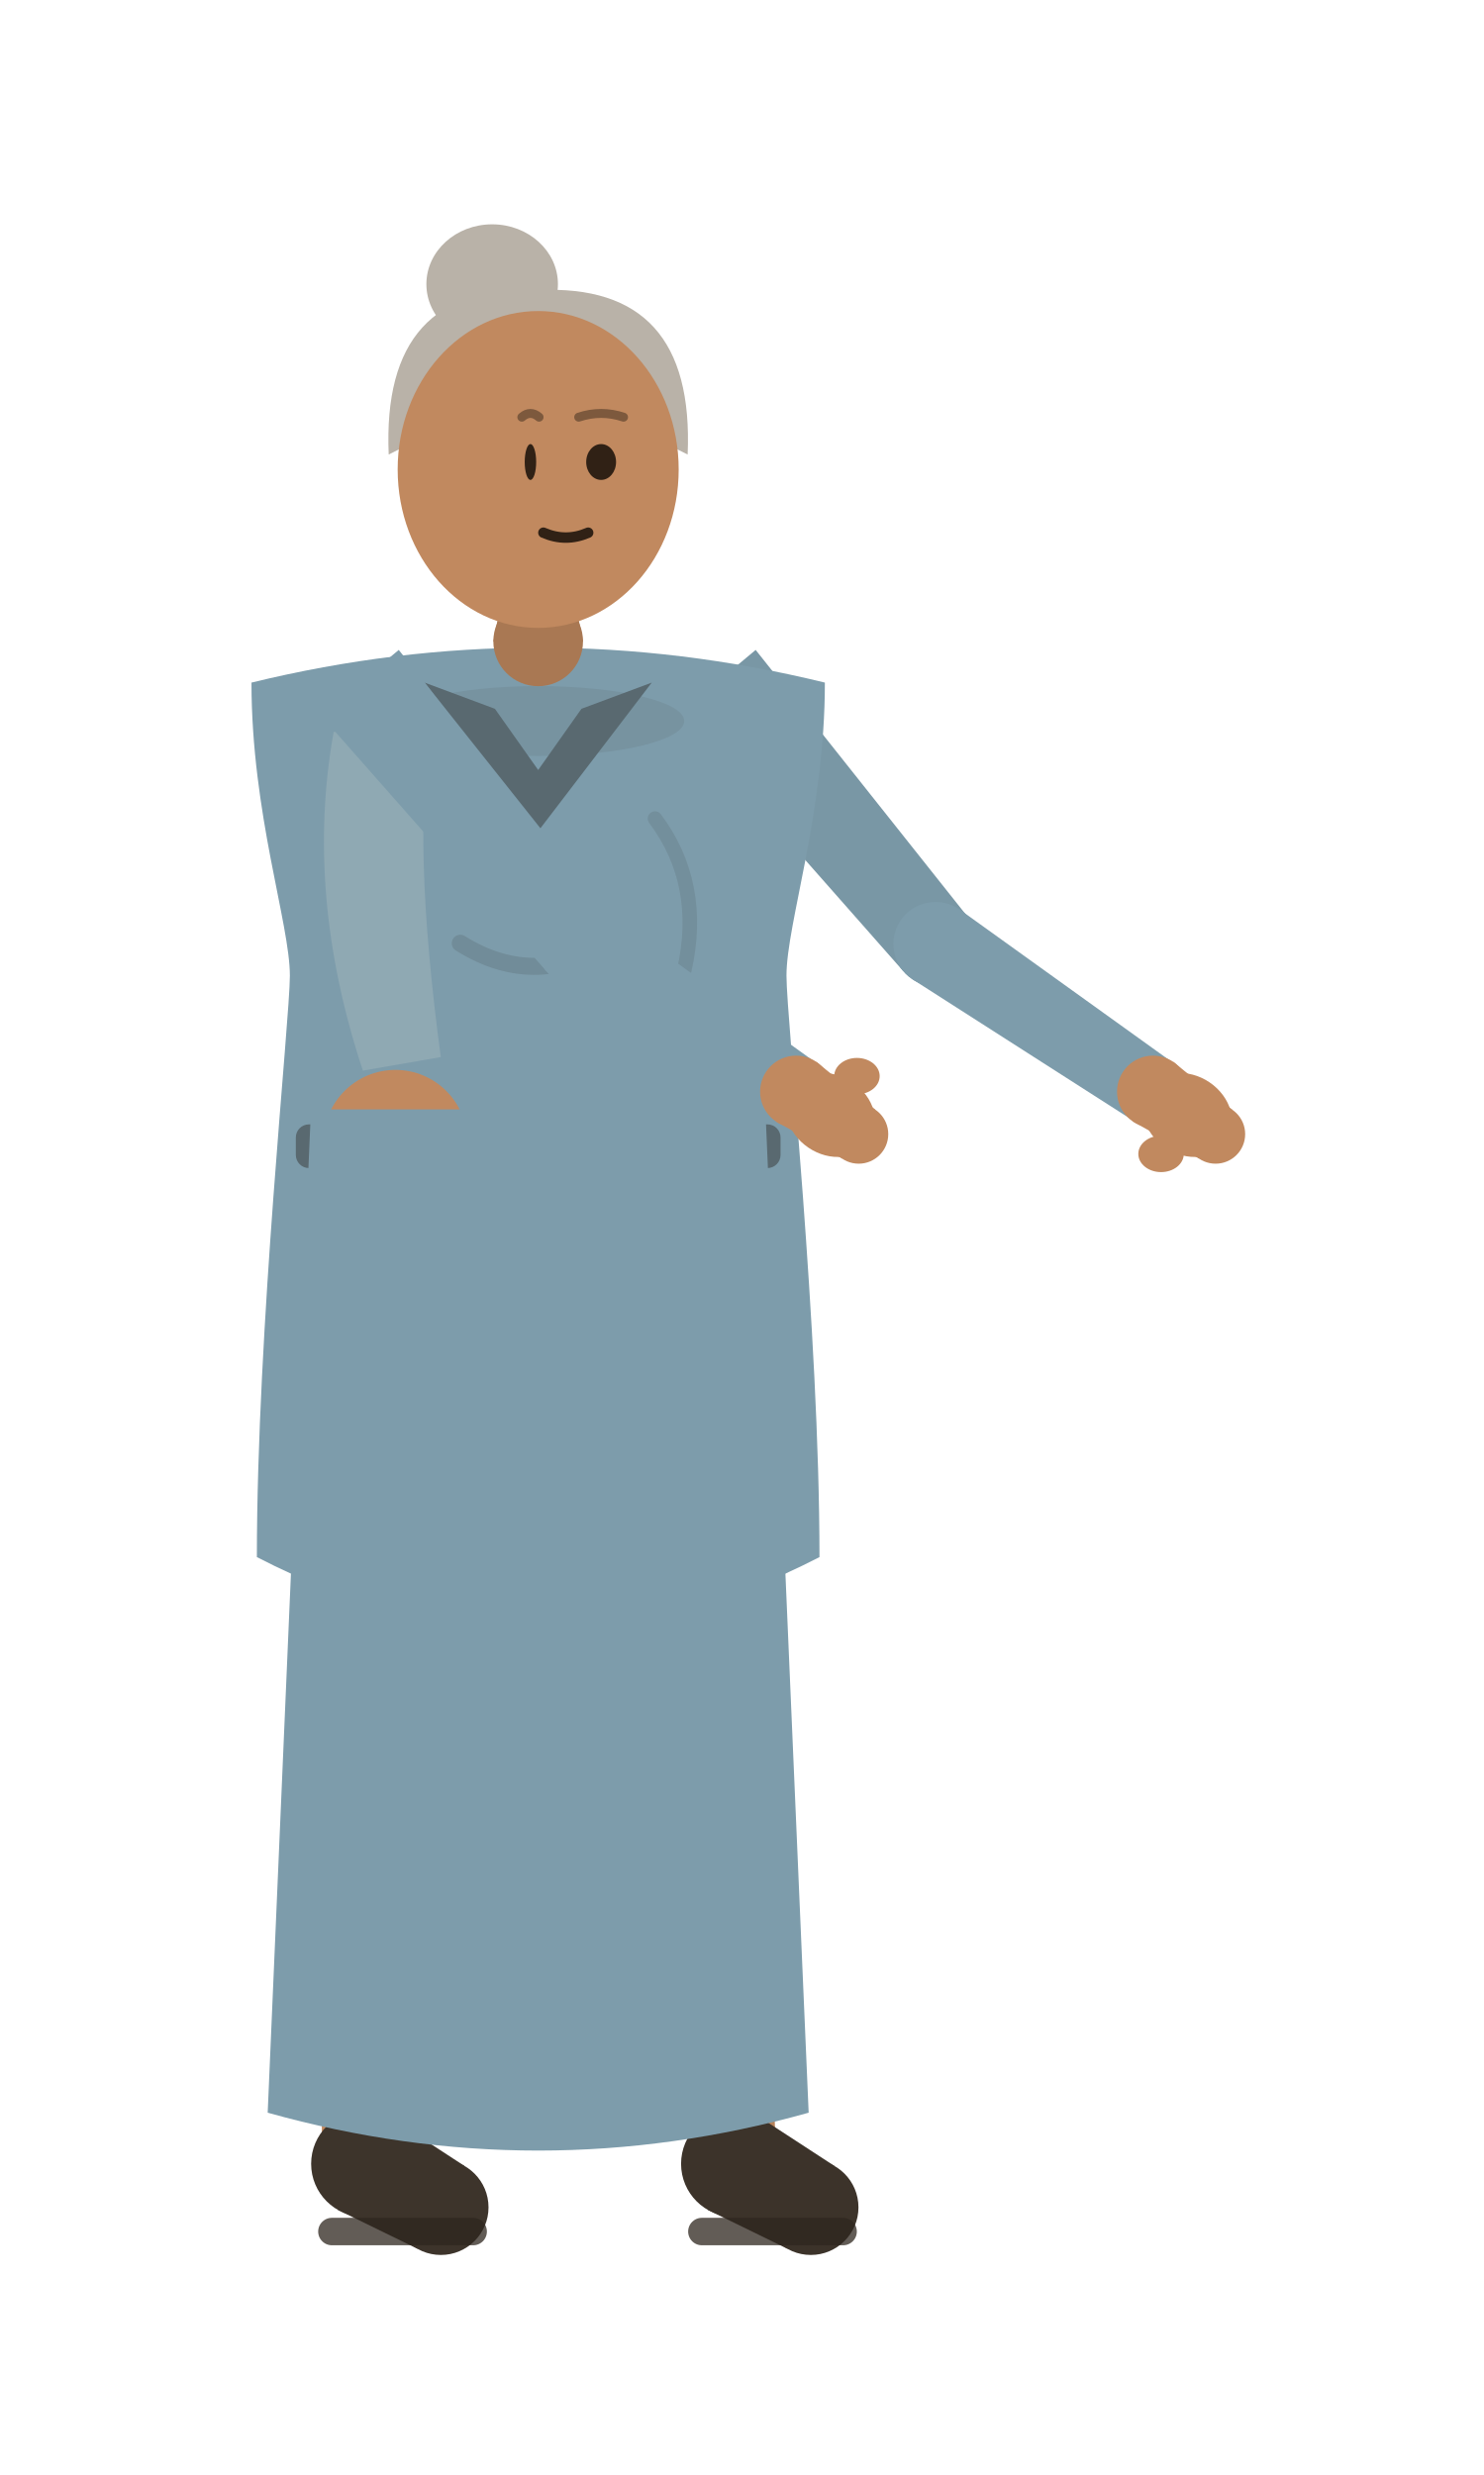
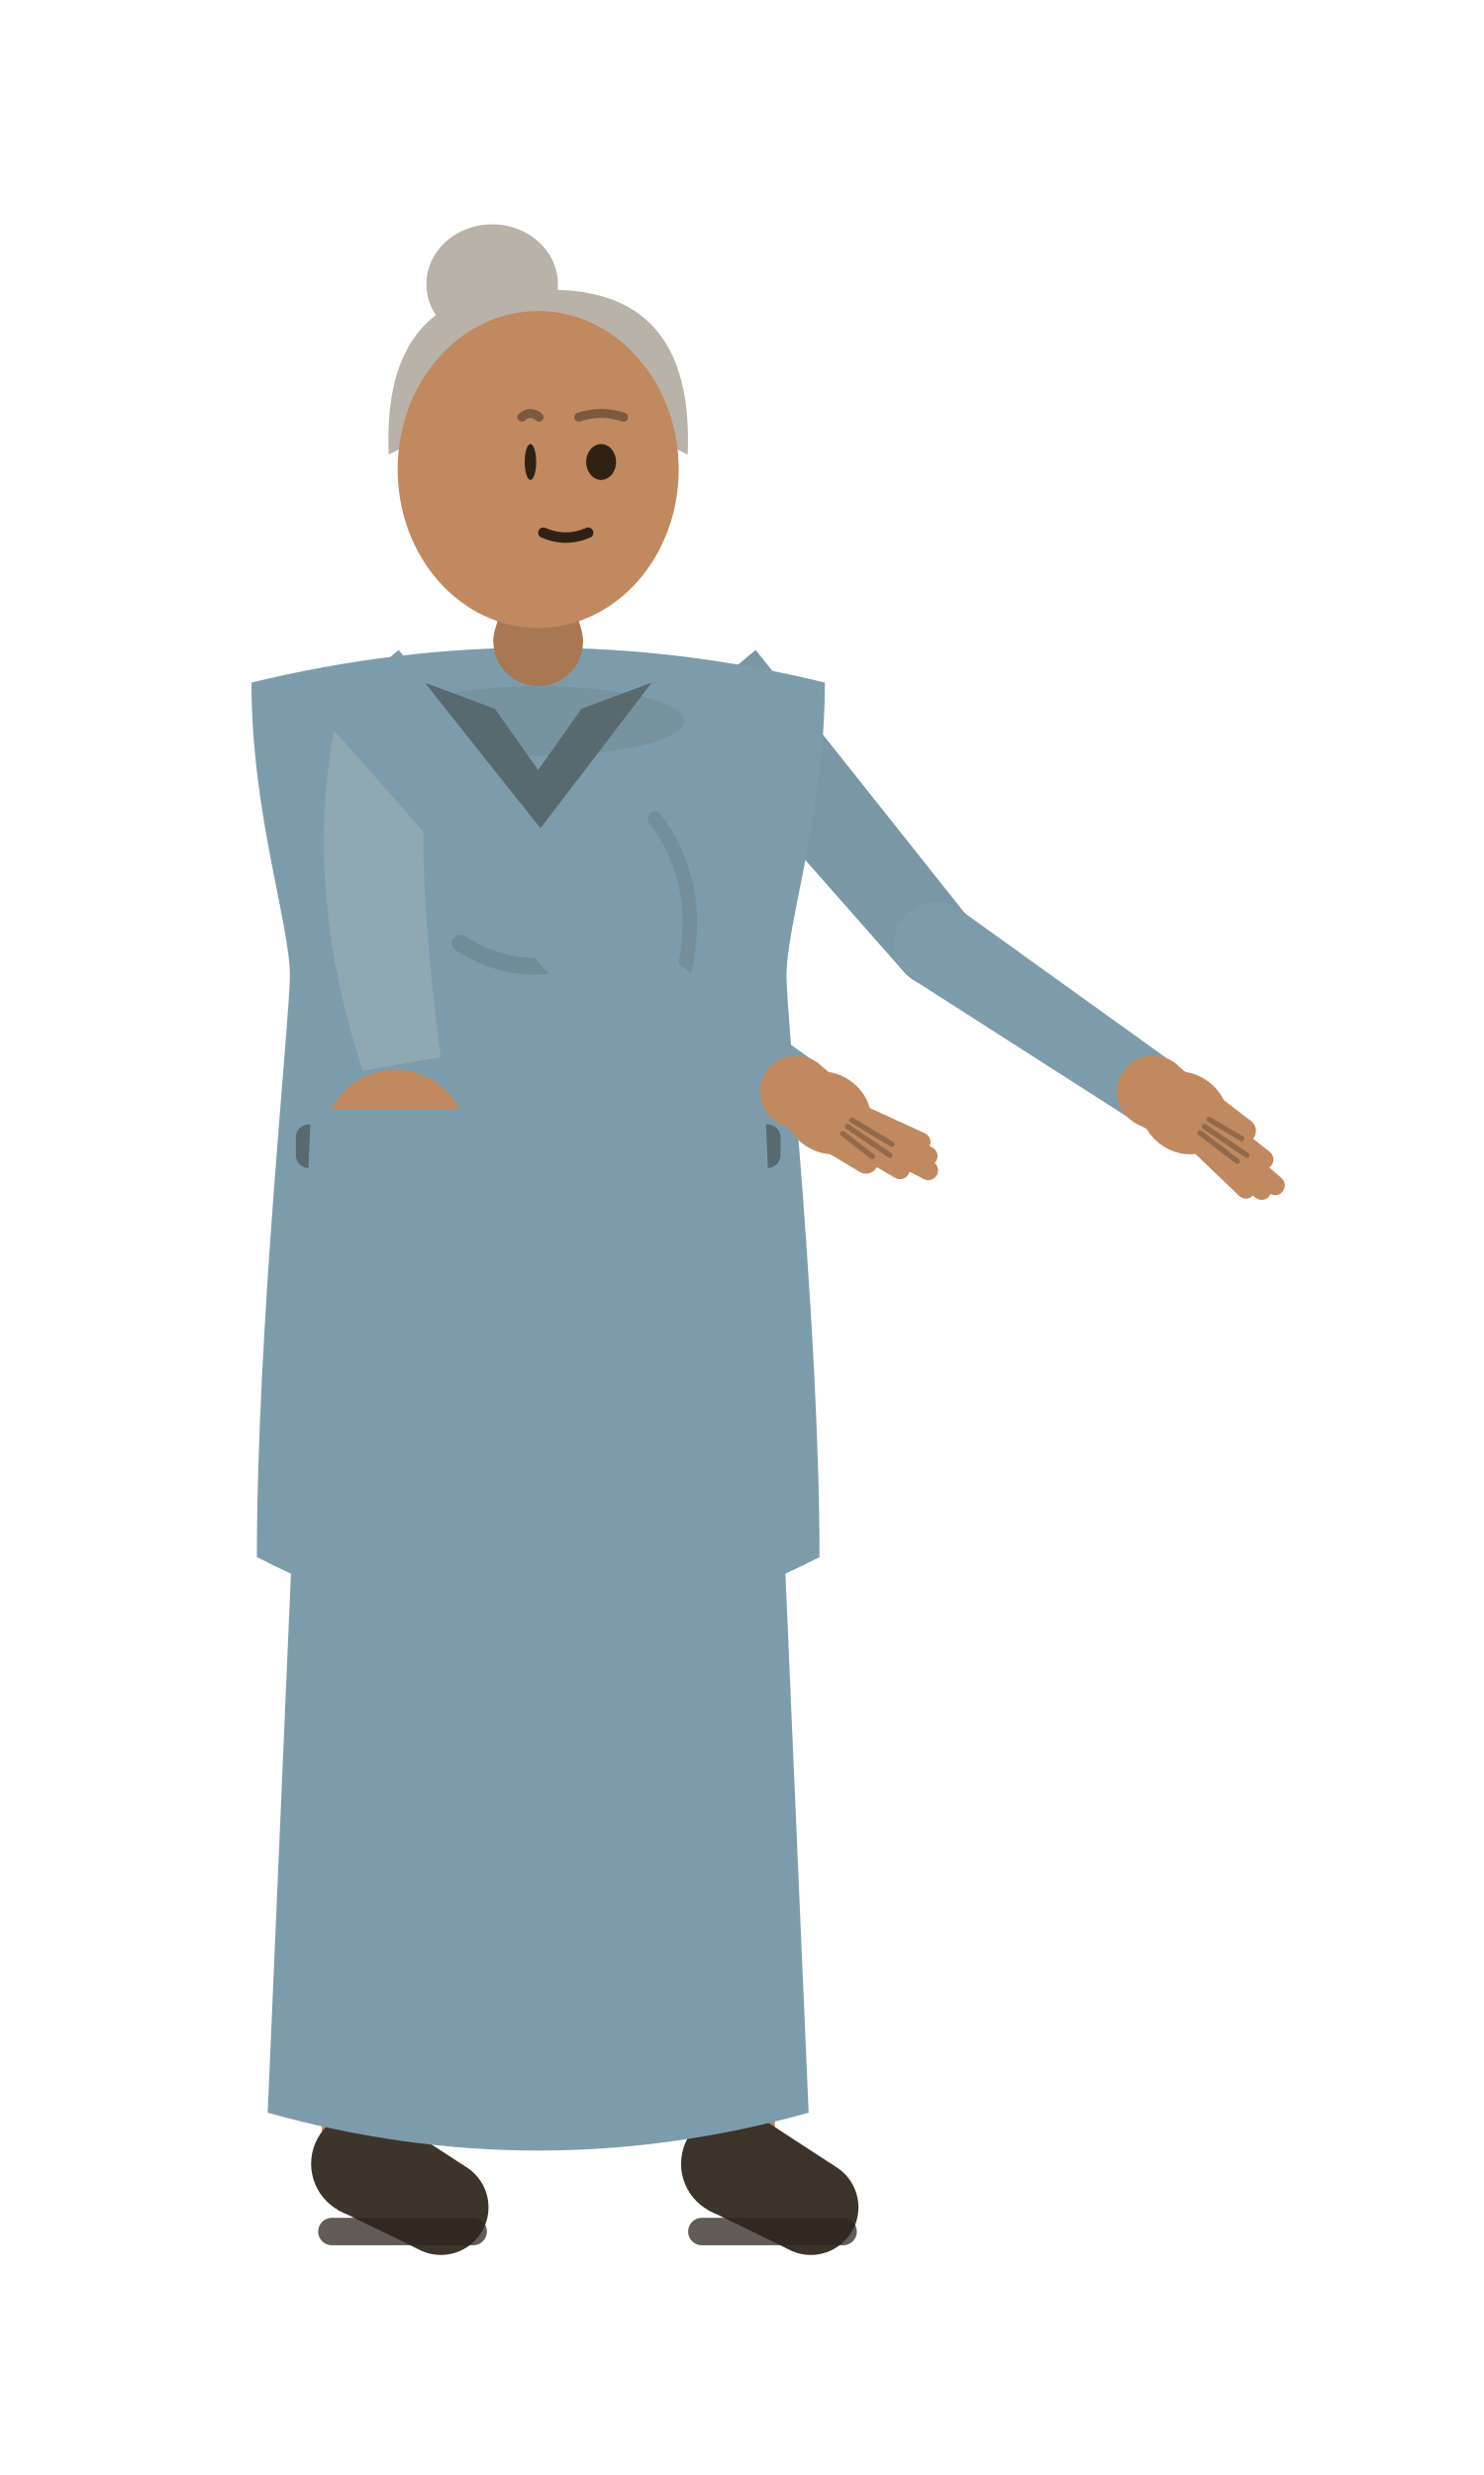
<svg xmlns="http://www.w3.org/2000/svg" class="nex-paperbook-figure" viewBox="-223.38 -473.95 615.67 1027.29" role="img" aria-label="Paperbook character">
  <g class="pb-figure" data-view-axis="three-quarter-right">
    <g class="pb-limb" fill="#b7825a">
      <path d="M 44.75 213.61 L 63.89 425.26 L 98.79 423.07 L 91.29 210.69 Z" />
      <circle cx="68.02" cy="212.15" r="23.31" />
      <circle cx="81.34" cy="424.17" r="17.48" />
    </g>
    <g class="pb-limb" fill="#b8825b">
      <path d="M 29.42 1.23 L 44.73 213.11 L 91.31 211.19 L 89.1 -1.23 Z" />
      <circle cx="59.26" cy="0" r="29.87" />
      <circle cx="68.02" cy="212.15" r="23.31" />
    </g>
    <g class="pb-limb" fill="#7997a5">
      <path d="M 57.87 -177.07 L 151.51 -70.9 L 178.32 -93.34 L 90.27 -204.19 Z" />
      <circle cx="164.92" cy="-82.12" r="17.48" />
    </g>
    <g class="pb-foot" fill="#3c332a">
      <path d="M 70.47 443.33 L 103.41 459.43 L 122.93 425.04 L 92.21 405.01 Z" />
      <circle cx="81.34" cy="424.17" r="22.03" />
      <circle cx="113.17" cy="442.24" r="19.77" />
    </g>
    <g class="pb-foot" fill="#2e261e">
      <path d="M 67.94 452.29 L 126.57 452.29" stroke="#2e261e" stroke-width="11.39" stroke-linecap="round" fill="none" opacity="0.75" />
    </g>
    <g class="pb-top" fill="#7d9cab">
      <path d="M -119 -190.63 Q 0 -219.66 119 -190.63 C 119 -136.21 103.06 -90.71 103.06 -68.94 C 103.06 -50.8 116.76 77.56 116.76 172.35 Q 0 232.67 -116.76 172.35 C -116.76 77.56 -103.06 -50.8 -103.06 -68.94 C -103.06 -90.71 -119 -136.21 -119 -190.63 Z" />
    </g>
    <g class="pb-fold" fill="#a1b5bb">
      <path d="M -84.88 -170.17 Q -97 -102.68 -72.75 -29.57 L -40.42 -35.2 Q -52.54 -125.18 -44.46 -172.42 Z" opacity="0.5" />
    </g>
    <g class="pb-fold" fill="none">
      <path d="M -32.33 -82.44 Q 0 -62.19 32.33 -84.69" fill="none" stroke="#60747c" stroke-width="7.07" stroke-linecap="round" opacity="0.4" />
    </g>
    <g class="pb-fold" fill="none">
      <path d="M 48.5 -134.18 Q 68.71 -107.18 60.63 -71.19" fill="none" stroke="#60747c" stroke-width="6.06" stroke-linecap="round" opacity="0.32" />
    </g>
    <g class="pb-fold" fill="#60747c">
      <ellipse cx="0" cy="-174.67" rx="60.63" ry="14.5" opacity="0.22" />
    </g>
    <g class="pb-trim" fill="#596970">
      <path d="M -47.15 -190.63 L 0 -128.95 L 47.15 -190.63 L 17.96 -179.75 L 0 -154.35 L -17.96 -179.75 Z" />
    </g>
    <g class="pb-trim" fill="#596970">
      <rect x="-100.59" y="-7.26" width="201.19" height="18.14" rx="5.44" />
    </g>
    <g class="pb-neck" fill="#a97853">
      <path d="M -15.51 -223.25 L -18.61 -207.74 L 18.61 -207.74 L 15.51 -223.25 Z" />
      <circle cx="0" cy="-223.25" r="15.51" />
      <circle cx="0" cy="-207.74" r="18.61" />
    </g>
    <g class="pb-hair" fill="#b9b2a8">
      <path d="M -62.04 -285.29 Q -65.14 -356.64 0 -353.53 Q 65.14 -356.64 62.04 -285.29 Q 0 -317.55 -62.04 -285.29 Z" />
      <ellipse cx="-19.1" cy="-356.02" rx="27.3" ry="24.82" />
    </g>
    <g class="pb-head" fill="#c1895f">
      <ellipse cx="0" cy="-279.09" rx="58.32" ry="65.76" />
    </g>
    <g class="pb-face">
      <path d="M 16.82 -300.8 Q 26.13 -303.9 35.43 -300.8" fill="none" stroke="#7d593d" stroke-width="3.72" stroke-linecap="round" />
      <path d="M -6.78 -300.8 Q -3.21 -303.9 0.37 -300.8" fill="none" stroke="#7d593d" stroke-width="3.72" stroke-linecap="round" />
      <ellipse cx="26.13" cy="-282.19" rx="6.2" ry="7.44" fill="#302115" />
      <ellipse cx="-3.21" cy="-282.19" rx="2.38" ry="7.44" fill="#302115" />
      <path d="M 2.17 -252.84 Q 11.46 -248.79 20.75 -252.84" fill="none" stroke="#302115" stroke-width="4.34" stroke-linecap="round" />
    </g>
    <g class="pb-limb" fill="#7d9cab">
      <path d="M 155.1 -67.65 L 247.03 -8.79 L 263.39 -32.9 L 174.73 -96.59 Z" />
      <circle cx="164.92" cy="-82.12" r="17.48" />
      <circle cx="255.21" cy="-20.84" r="14.57" />
    </g>
    <g class="pb-limb" fill="#c1895f">
      <path d="M -89.1 -1.23 L -91.31 211.19 L -44.73 213.11 L -29.42 1.23 Z" />
      <circle cx="-59.26" cy="0" r="29.87" />
      <circle cx="-68.02" cy="212.15" r="23.31" />
    </g>
    <g class="pb-limb" fill="#c1895f">
      <path d="M -91.33 211.69 L -89.69 423.82 L -54.73 424.51 L -44.71 212.61 Z" />
      <circle cx="-68.02" cy="212.15" r="23.31" />
      <circle cx="-72.21" cy="424.17" r="17.48" />
    </g>
    <g class="pb-limb" fill="#7d9cab">
      <path d="M -90.27 -177.07 L 3.36 -70.9 L 30.18 -93.34 L -57.87 -204.19 Z" />
      <circle cx="16.77" cy="-82.12" r="17.48" />
    </g>
    <g class="pb-hand" fill="#c1895f">
-       <path d="M 246.81 -8.47 L 274.29 6.94 L 288.08 -13.37 L 263.6 -33.21 Z" />
+       <path d="M 246.81 -8.47 L 260.69 -0.96 L 275.71 -23.1 L 263.6 -33.21 Z" />
      <circle cx="255.21" cy="-20.84" r="14.95" />
-       <circle cx="281.18" cy="-3.21" r="12.27" />
-       <ellipse cx="269.49" cy="-11.15" rx="19.51" ry="16.37" transform="rotate(34.16 269.49 -11.15)" />
-       <ellipse cx="258.54" cy="5" rx="9.44" ry="7.55" />
+       <circle cx="268.2" cy="-12.03" r="13.38" />
+       <ellipse cx="268.2" cy="-12.03" rx="18.88" ry="16.37" transform="rotate(34.16 268.2 -12.03)" />
+       <path d="M 277.25 -7.1 L 290.19 -0.35 L 295.6 -8.85 L 284.01 -17.72 Z" />
+       <circle cx="280.63" cy="-12.41" r="6.29" />
+       <circle cx="292.89" cy="-4.6" r="5.04" />
+       <path d="M 275.53 -5.23 L 298.77 10.56 L 303.53 4.07 L 281.49 -13.35 Z" />
+       <circle cx="278.51" cy="-9.29" r="5.04" />
+       <circle cx="301.15" cy="7.32" r="4.03" />
+       <path d="M 273.3 -2.51 L 303.29 21.19 L 308.45 15 L 279.75 -10.24 Z" />
+       <circle cx="276.53" cy="-6.37" r="5.04" />
+       <circle cx="305.87" cy="18.09" r="4.03" />
+       <path d="M 271.31 -0.06 L 297.52 23.01 L 303.02 17.12 L 278.18 -7.43 Z" />
+       <circle cx="274.74" cy="-3.74" r="5.04" />
+       <circle cx="300.27" cy="20.06" r="4.03" />
+       <path d="M 269.62 2.01 L 290.88 22.35 L 296.65 16.72 L 276.83 -5.02 Z" />
+       <circle cx="273.22" cy="-1.5" r="5.04" />
+       <circle cx="293.76" cy="19.53" r="4.03" />
+     </g>
+     <g class="pb-detail" fill="none">
+       <path d="M 278.51 -9.29 L 291.98 -1.35" fill="none" stroke="#664933" stroke-width="2.2" stroke-linecap="round" opacity="0.5" />
+       <path d="M 276.53 -6.37 L 294.13 5.57" fill="none" stroke="#664933" stroke-width="2.2" stroke-linecap="round" opacity="0.5" />
+       <path d="M 274.74 -3.74 L 290.18 8.07" fill="none" stroke="#664933" stroke-width="2.2" stroke-linecap="round" opacity="0.5" />
    </g>
    <g class="pb-foot" fill="#3d342b">
      <path d="M -83.09 443.33 L -50.14 459.43 L -30.62 425.04 L -61.34 405.01 Z" />
      <circle cx="-72.21" cy="424.17" r="22.03" />
      <circle cx="-40.38" cy="442.24" r="19.77" />
    </g>
    <g class="pb-foot" fill="#2e261e">
      <path d="M -85.62 452.29 L -26.98 452.29" stroke="#2e261e" stroke-width="11.39" stroke-linecap="round" fill="none" opacity="0.75" />
    </g>
    <g class="pb-wrapper" fill="#7d9cab">
      <path d="M -94.31 -13.47 L 94.31 -13.47 L 112.27 402.96 Q 0 434.4 -112.27 402.96 Z" />
    </g>
    <g class="pb-limb" fill="#7d9cab">
      <path d="M 6.95 -67.65 L 98.88 -8.79 L 115.24 -32.9 L 26.59 -96.59 Z" />
      <circle cx="16.77" cy="-82.12" r="17.48" />
      <circle cx="107.06" cy="-20.84" r="14.57" />
    </g>
    <g class="pb-hand" fill="#c1895f">
-       <path d="M 98.67 -8.47 L 126.14 6.94 L 139.93 -13.37 L 115.46 -33.21 Z" />
+       <path d="M 98.67 -8.47 L 112.54 -0.96 L 127.56 -23.1 L 115.46 -33.21 Z" />
      <circle cx="107.06" cy="-20.84" r="14.95" />
-       <circle cx="133.04" cy="-3.21" r="12.27" />
-       <ellipse cx="121.35" cy="-11.15" rx="19.51" ry="16.37" transform="rotate(34.16 121.35 -11.15)" />
-       <ellipse cx="132.31" cy="-27.29" rx="9.44" ry="7.55" />
+       <circle cx="120.05" cy="-12.03" r="13.38" />
+       <ellipse cx="120.05" cy="-12.03" rx="18.88" ry="16.37" transform="rotate(34.16 120.05 -12.03)" />
+       <path d="M 120.6 4.77 L 133.13 12.26 L 139.02 4.1 L 127.97 -5.44 Z" />
+       <circle cx="124.28" cy="-0.33" r="6.29" />
+       <circle cx="136.08" cy="8.18" r="5.04" />
+       <path d="M 123.73 0.82 L 148.06 14.86 L 152.33 8.04 L 129.07 -7.72 Z" />
+       <circle cx="126.4" cy="-3.45" r="5.04" />
+       <circle cx="150.2" cy="11.45" r="4.03" />
+       <path d="M 125.98 -1.95 L 160.04 15.4 L 163.88 8.32 L 130.79 -10.8 Z" />
+       <circle cx="128.38" cy="-6.37" r="5.04" />
+       <circle cx="161.96" cy="11.86" r="4.03" />
+       <path d="M 128.01 -4.45 L 160 9.57 L 163.44 2.29 L 132.32 -13.55 Z" />
+       <circle cx="130.17" cy="-9" r="5.04" />
+       <circle cx="161.72" cy="5.93" r="4.03" />
+       <path d="M 129.75 -6.6 L 157.27 3.79 L 160.37 -3.64 L 133.63 -15.89 Z" />
+       <circle cx="131.69" cy="-11.24" r="5.04" />
+       <circle cx="158.82" cy="0.08" r="4.03" />
+     </g>
+     <g class="pb-detail" fill="none">
+       <path d="M 126.4 -3.45 L 138.76 6.13" fill="none" stroke="#664933" stroke-width="2.2" stroke-linecap="round" opacity="0.5" />
+       <path d="M 128.38 -6.37 L 145.99 5.57" fill="none" stroke="#664933" stroke-width="2.2" stroke-linecap="round" opacity="0.5" />
+       <path d="M 130.17 -9 L 146.84 0.98" fill="none" stroke="#664933" stroke-width="2.2" stroke-linecap="round" opacity="0.5" />
    </g>
  </g>
</svg>
